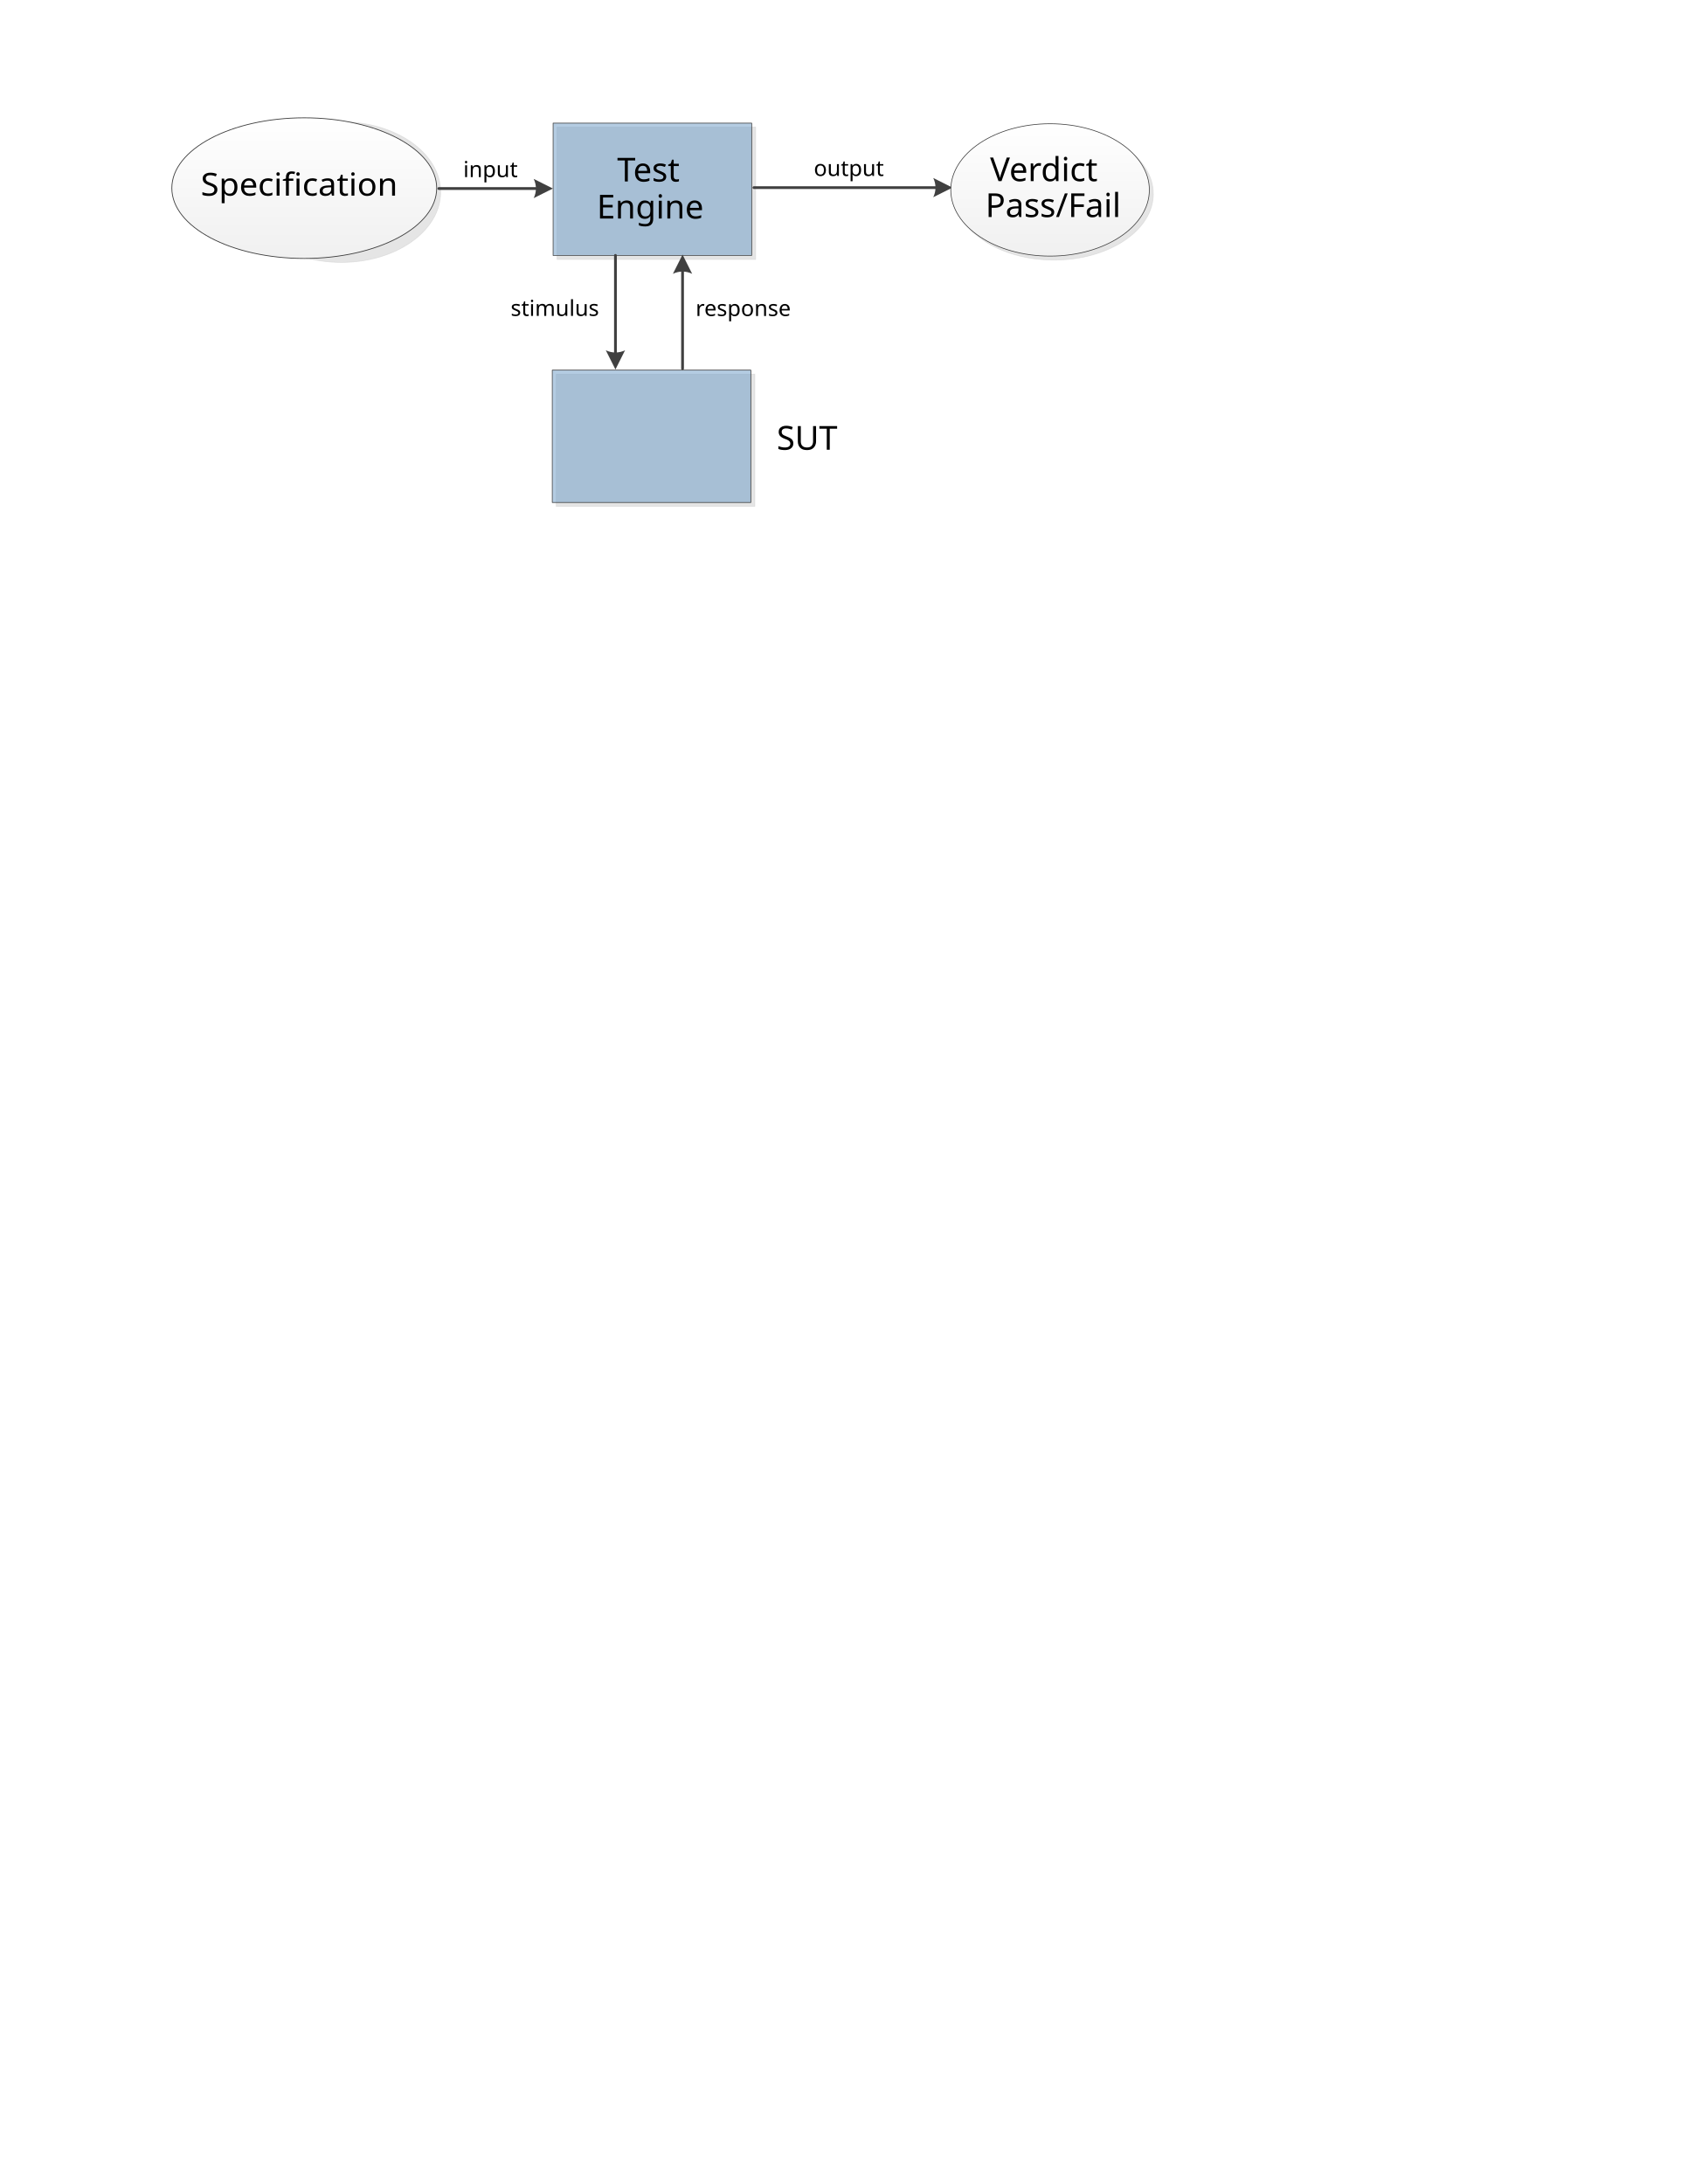
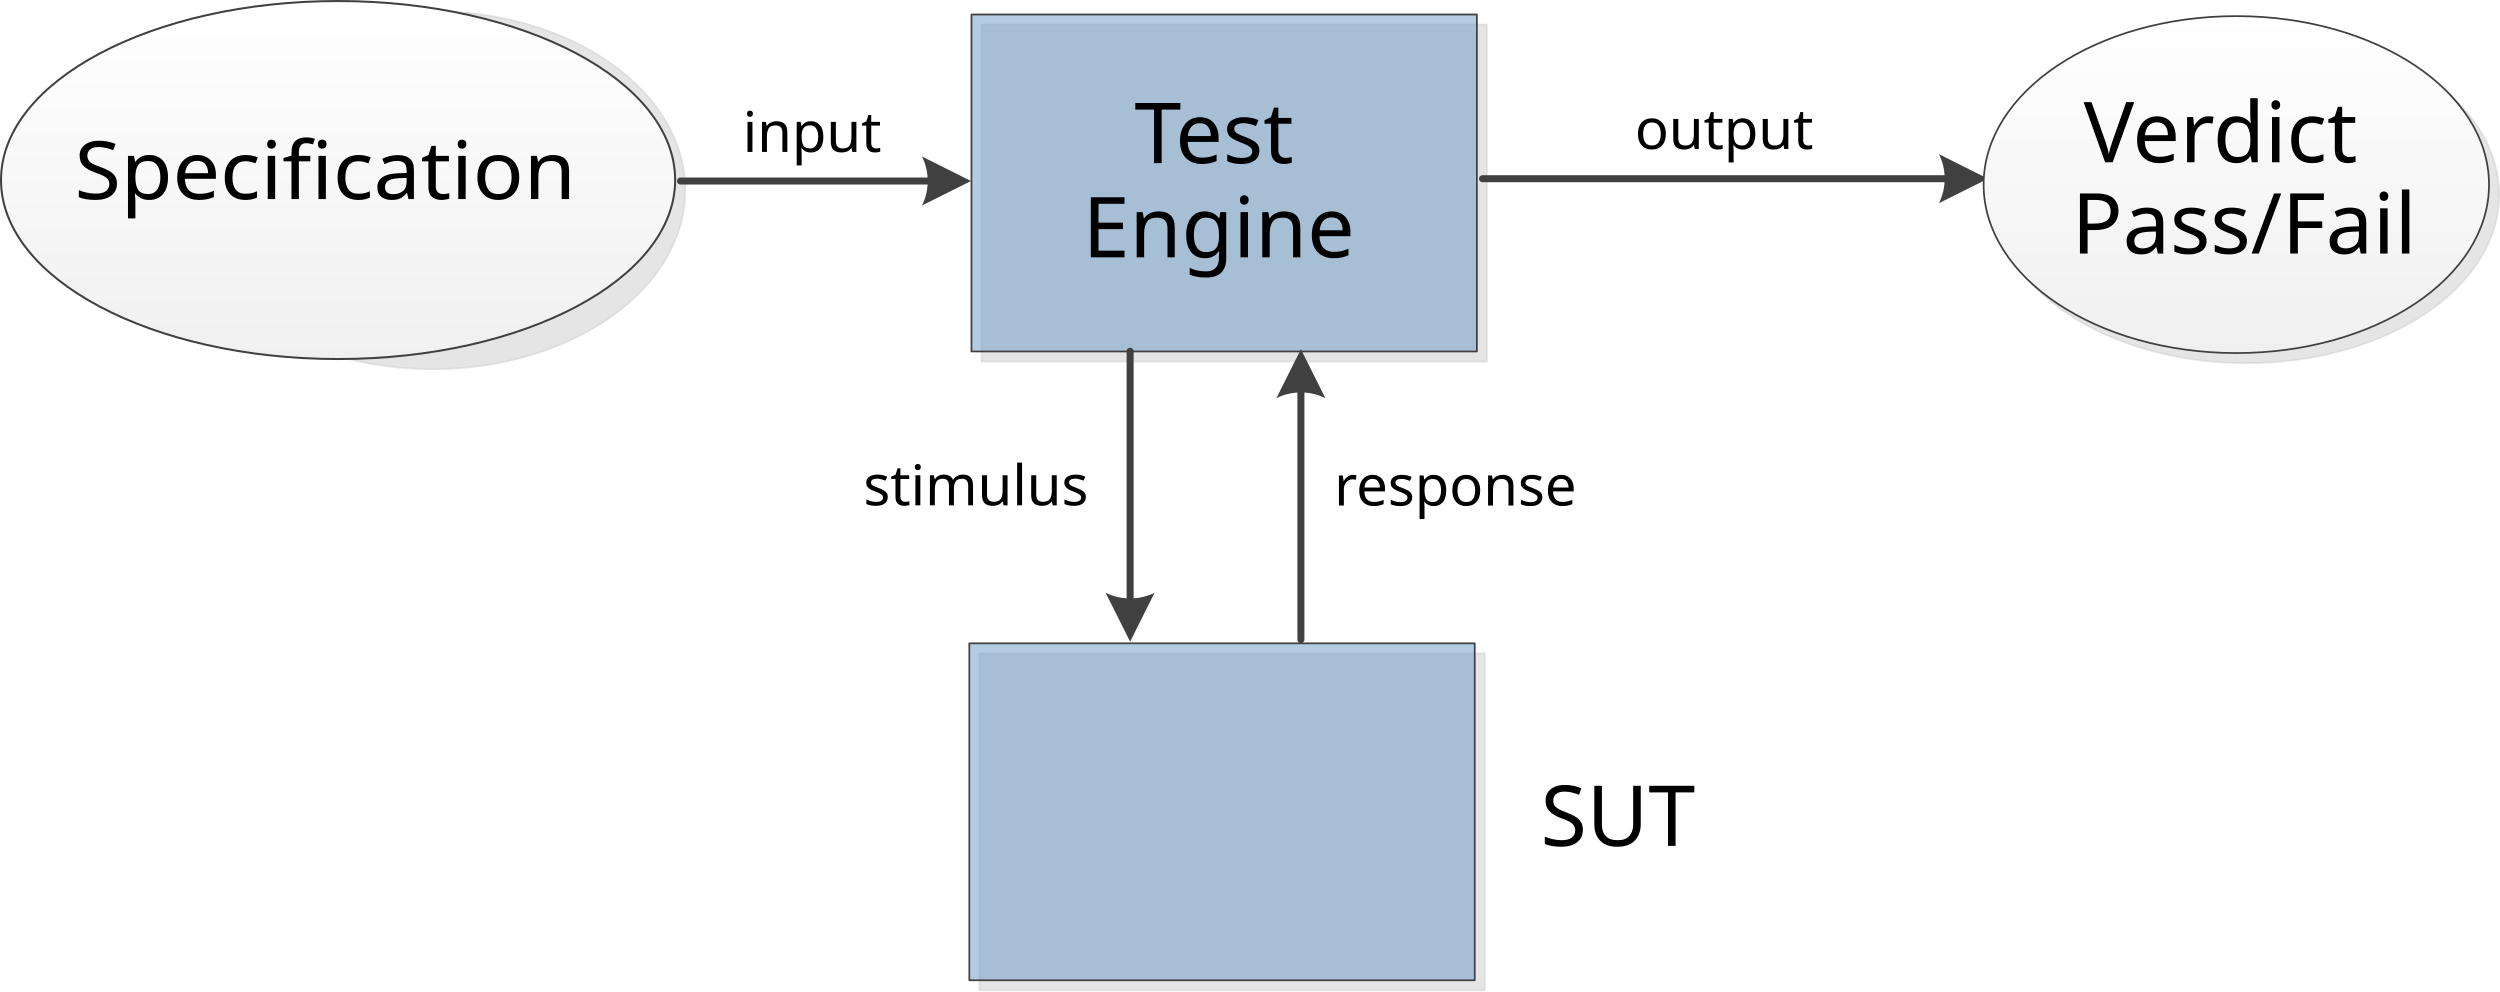
- <svg xmlns="http://www.w3.org/2000/svg" xmlns:ns1="http://schemas.microsoft.com/visio/2003/SVGExtensions/" xmlns:xlink="http://www.w3.org/1999/xlink" width="8.5in" height="11in" viewBox="0 0 612 792" xml:space="preserve" color-interpolation-filters="sRGB" class="st10" id="svg3423" version="1.1">
+ <svg xmlns="http://www.w3.org/2000/svg" xmlns:ns1="http://schemas.microsoft.com/visio/2003/SVGExtensions/" xmlns:xlink="http://www.w3.org/1999/xlink" width="445.19" height="176.516" viewBox="0 0 356.152 141.213" xml:space="preserve" color-interpolation-filters="sRGB" class="st10" id="svg3423" version="1.1" style="font-size:12px;fill:none;stroke-linecap:square;stroke-miterlimit:3;overflow:visible">
  <ns1:documentProperties ns1:langID="1033" ns1:viewMarkup="false">
    <ns1:userDefs>
      <ns1:ud ns1:nameU="msvSubprocessMaster" ns1:prompt="" ns1:val="VT4(Rectangle)" />
      <ns1:ud ns1:nameU="msvNoAutoConnect" ns1:val="VT0(1):26" />
    </ns1:userDefs>
  </ns1:documentProperties>
  <style type="text/css" id="style3425">
	
		.st1 {visibility:visible}
		.st2 {fill:#cdcdcd;fill-opacity:0.5;stroke:#cdcdcd;stroke-linecap:round;stroke-linejoin:round;stroke-opacity:0.5;stroke-width:0.25}
		.st3 {fill:url(#grad30-6);stroke:#404040;stroke-linecap:round;stroke-linejoin:round;stroke-width:0.25}
		.st4 {fill:#000000;font-family:Calibri;font-size:1em}
		.st5 {font-size:1em}
		.st6 {marker-end:url(#mrkr5-34);marker-start:url(#mrkr5-32);stroke:#404040;stroke-linecap:round;stroke-linejoin:round;stroke-width:1}
		.st7 {fill:#404040;fill-opacity:1;stroke:#404040;stroke-opacity:1;stroke-width:0.284}
		.st8 {marker-end:url(#mrkr5-34);stroke:#404040;stroke-linecap:round;stroke-linejoin:round;stroke-width:1}
		.st9 {fill:url(#grad30-29);stroke:#404040;stroke-linecap:round;stroke-linejoin:round;stroke-width:0.25}
		.st10 {fill:none;fill-rule:evenodd;font-size:12px;overflow:visible;stroke-linecap:square;stroke-miterlimit:3}
	
	</style>
  <defs id="Patterns_And_Gradients">
    <linearGradient id="grad30-6" ns1:fillPattern="30" ns1:foreground="#6b9bc7" ns1:foregroundOpacity="0.5" ns1:background="#6b9bc7" ns1:backgroundOpacity="0.5" x1="0" y1="1" x2="0" y2="0">
      <stop offset="0" style="stop-color:#6b9bc7;stop-opacity:0.5" id="stop3429" />
      <stop offset="1" style="stop-color:#6b9bc7;stop-opacity:0.5" id="stop3431" />
    </linearGradient>
    <linearGradient id="grad30-29" ns1:fillPattern="30" ns1:foreground="#f0f0f0" ns1:background="#ffffff" x1="0" y1="1" x2="0" y2="0">
      <stop offset="0" style="stop-color:#f0f0f0;stop-opacity:1" id="stop3434" />
      <stop offset="1" style="stop-color:#ffffff;stop-opacity:1" id="stop3436" />
    </linearGradient>
    <linearGradient xlink:href="#grad30-6" id="linearGradient3569" x1="-0.102" y1="969.313" x2="-0.102" y2="910.27" gradientTransform="scale(1.223687,0.8172026)" gradientUnits="userSpaceOnUse" />
    <linearGradient xlink:href="#grad30-6" id="linearGradient3571" x1="-0.102" y1="969.313" x2="-0.102" y2="910.27" gradientTransform="scale(1.223687,0.8172026)" gradientUnits="userSpaceOnUse" />
    <linearGradient xlink:href="#grad30-6" id="linearGradient3573" x1="-0.102" y1="969.313" x2="-0.102" y2="910.27" gradientTransform="scale(1.223687,0.8172026)" gradientUnits="userSpaceOnUse" />
    <linearGradient xlink:href="#grad30-29" id="linearGradient3577" x1="-0.102" y1="969.313" x2="-0.102" y2="910.27" gradientTransform="scale(1.223687,0.8172026)" gradientUnits="userSpaceOnUse" />
    <linearGradient xlink:href="#grad30-29" id="linearGradient3579" x1="-0.105" y1="940.515" x2="-0.105" y2="879.664" gradientTransform="matrix(1.583703,0,0,0.8422248,-24.03602,0)" gradientUnits="userSpaceOnUse" />
-     <marker style="overflow:visible" id="mrkr5-34-1" class="st7" ns1:arrowType="5" ns1:arrowSize="2" ns1:setback="6.16" refX="-6.16" orient="auto" markerUnits="strokeWidth" overflow="visible">
+     <marker style="fill:#404040;fill-opacity:1;stroke:#404040;stroke-width:0.284;stroke-opacity:1;overflow:visible" id="mrkr5-34-1" class="st7" ns1:arrowType="5" ns1:arrowSize="2" ns1:setback="6.16" refX="-6.16" orient="auto" markerUnits="strokeWidth" overflow="visible">
      <use height="3" width="3" y="0" x="0" xlink:href="#lend5" transform="scale(-3.52,-3.52)" id="use3446-7" />
    </marker>
-     <marker style="overflow:visible" id="mrkr5-34-4" class="st7" ns1:arrowType="5" ns1:arrowSize="2" ns1:setback="6.16" refX="-6.16" orient="auto" markerUnits="strokeWidth" overflow="visible">
+     <marker style="fill:#404040;fill-opacity:1;stroke:#404040;stroke-width:0.284;stroke-opacity:1;overflow:visible" id="mrkr5-34-4" class="st7" ns1:arrowType="5" ns1:arrowSize="2" ns1:setback="6.16" refX="-6.16" orient="auto" markerUnits="strokeWidth" overflow="visible">
      <use height="3" width="3" y="0" x="0" xlink:href="#lend5" transform="scale(-3.52,-3.52)" id="use3446-8" />
    </marker>
-     <marker style="overflow:visible" id="mrkr5-34-17" class="st7" ns1:arrowType="5" ns1:arrowSize="2" ns1:setback="6.16" refX="-6.16" orient="auto" markerUnits="strokeWidth" overflow="visible">
+     <marker style="fill:#404040;fill-opacity:1;stroke:#404040;stroke-width:0.284;stroke-opacity:1;overflow:visible" id="mrkr5-34-17" class="st7" ns1:arrowType="5" ns1:arrowSize="2" ns1:setback="6.16" refX="-6.16" orient="auto" markerUnits="strokeWidth" overflow="visible">
      <use height="3" width="3" y="0" x="0" xlink:href="#lend5" transform="scale(-3.52,-3.52)" id="use3446-4" />
    </marker>
    <linearGradient id="grad30-6-1" ns1:fillPattern="30" ns1:foreground="#6b9bc7" ns1:foregroundOpacity="0.5" ns1:background="#6b9bc7" ns1:backgroundOpacity="0.5" x1="0" y1="1" x2="0" y2="0">
      <stop offset="0" style="stop-color:#6b9bc7;stop-opacity:0.5" id="stop3429-3" />
      <stop offset="1" style="stop-color:#6b9bc7;stop-opacity:0.5" id="stop3431-8" />
    </linearGradient>
-     <marker style="overflow:visible" id="mrkr5-34-8" class="st7" ns1:arrowType="5" ns1:arrowSize="2" ns1:setback="6.16" refX="-6.16" orient="auto" markerUnits="strokeWidth" overflow="visible">
+     <marker style="fill:#404040;fill-opacity:1;stroke:#404040;stroke-width:0.284;stroke-opacity:1;overflow:visible" id="mrkr5-34-8" class="st7" ns1:arrowType="5" ns1:arrowSize="2" ns1:setback="6.16" refX="-6.16" orient="auto" markerUnits="strokeWidth" overflow="visible">
      <use height="3" width="3" y="0" x="0" xlink:href="#lend5" transform="scale(-3.52,-3.52)" id="use3446-6" />
    </marker>
-     <marker style="overflow:visible" id="mrkr5-34-0" class="st7" ns1:arrowType="5" ns1:arrowSize="2" ns1:setback="6.16" refX="-6.16" orient="auto" markerUnits="strokeWidth" overflow="visible">
+     <marker style="fill:#404040;fill-opacity:1;stroke:#404040;stroke-width:0.284;stroke-opacity:1;overflow:visible" id="mrkr5-34-0" class="st7" ns1:arrowType="5" ns1:arrowSize="2" ns1:setback="6.16" refX="-6.16" orient="auto" markerUnits="strokeWidth" overflow="visible">
      <use height="3" width="3" y="0" x="0" xlink:href="#lend5" transform="scale(-3.52,-3.52)" id="use3446-2" />
    </marker>
-     <marker style="overflow:visible" id="mrkr5-9" class="st2" ns1:arrowType="5" ns1:arrowSize="2" ns1:setback="5.8" refX="5.8" orient="auto" markerUnits="strokeWidth" overflow="visible">
+     <marker style="fill:#cdcdcd;fill-opacity:0.5;stroke:#cdcdcd;stroke-width:0.25;stroke-linecap:round;stroke-linejoin:round;stroke-opacity:0.5;overflow:visible" id="mrkr5-9" class="st2" ns1:arrowType="5" ns1:arrowSize="2" ns1:setback="5.8" refX="5.8" orient="auto" markerUnits="strokeWidth" overflow="visible">
      <use height="3" width="3" y="0" x="0" xlink:href="#lend5" transform="scale(3.52,3.52)" id="use17" />
    </marker>
-     <marker style="overflow:visible" id="mrkr5-11" class="st2" ns1:arrowType="5" ns1:arrowSize="2" ns1:setback="6.16" refX="-6.16" orient="auto" markerUnits="strokeWidth" overflow="visible">
+     <marker style="fill:#cdcdcd;fill-opacity:0.5;stroke:#cdcdcd;stroke-width:0.25;stroke-linecap:round;stroke-linejoin:round;stroke-opacity:0.5;overflow:visible" id="mrkr5-11" class="st2" ns1:arrowType="5" ns1:arrowSize="2" ns1:setback="6.16" refX="-6.16" orient="auto" markerUnits="strokeWidth" overflow="visible">
      <use height="3" width="3" y="0" x="0" xlink:href="#lend5" transform="scale(-3.52,-3.52)" id="use20" />
    </marker>
-     <marker style="overflow:visible" id="mrkr5-34-3" class="st7" ns1:arrowType="5" ns1:arrowSize="2" ns1:setback="6.16" refX="-6.16" orient="auto" markerUnits="strokeWidth" overflow="visible">
+     <marker style="fill:#404040;fill-opacity:1;stroke:#404040;stroke-width:0.284;stroke-opacity:1;overflow:visible" id="mrkr5-34-3" class="st7" ns1:arrowType="5" ns1:arrowSize="2" ns1:setback="6.16" refX="-6.16" orient="auto" markerUnits="strokeWidth" overflow="visible">
      <use height="3" width="3" y="0" x="0" xlink:href="#lend5" transform="scale(-3.52,-3.52)" id="use3446-5" />
    </marker>
  </defs>
  <defs id="Markers">
    <g id="lend5">
-       <path d="M 2 1 L -0 0 L 1.981 -0.993 C 1.672 -0.365 1.673 0.373 1.985 1 " style="stroke:none" id="path3440" />
+       <path d="M 2,1 0,0 1.981,-0.993 C 1.672,-0.365 1.673,0.373 1.985,1" style="stroke:none" id="path3440" />
    </g>
-     <marker id="mrkr5-32" class="st7" ns1:arrowType="5" ns1:arrowSize="2" ns1:setback="5.8" refX="5.8" orient="auto" markerUnits="strokeWidth" overflow="visible">
-       <use xlink:href="#lend5" transform="scale(3.52) " id="use3443" />
+     <marker id="mrkr5-32" class="st7" ns1:arrowType="5" ns1:arrowSize="2" ns1:setback="5.8" refX="5.8" orient="auto" markerUnits="strokeWidth" overflow="visible" style="fill:#404040;fill-opacity:1;stroke:#404040;stroke-width:0.284;stroke-opacity:1;overflow:visible">
+       <use xlink:href="#lend5" transform="scale(3.52,3.52)" id="use3443" x="0" y="0" width="3" height="3" />
    </marker>
-     <marker id="mrkr5-34" class="st7" ns1:arrowType="5" ns1:arrowSize="2" ns1:setback="6.16" refX="-6.16" orient="auto" markerUnits="strokeWidth" overflow="visible">
-       <use xlink:href="#lend5" transform="scale(-3.52,-3.52) " id="use3446" />
+     <marker id="mrkr5-34" class="st7" ns1:arrowType="5" ns1:arrowSize="2" ns1:setback="6.16" refX="-6.16" orient="auto" markerUnits="strokeWidth" overflow="visible" style="fill:#404040;fill-opacity:1;stroke:#404040;stroke-width:0.284;stroke-opacity:1;overflow:visible">
+       <use xlink:href="#lend5" transform="scale(-3.52,-3.52)" id="use3446" x="0" y="0" width="3" height="3" />
    </marker>
  </defs>
-   <g ns1:mID="0" ns1:index="1" ns1:groupContext="foregroundPage" id="g3448" transform="translate(-1.677966,-3.355932)">
+   <g ns1:mID="0" ns1:index="1" ns1:groupContext="foregroundPage" id="g3448" transform="translate(-63.83657,-45.93247)">
    <ns1:userDefs>
      <ns1:ud ns1:nameU="msvThemeColors" ns1:val="VT0(36):26" />
      <ns1:ud ns1:nameU="msvThemeEffects" ns1:val="VT0(16):26" />
      <ns1:ud ns1:nameU="msvThemeOrder" ns1:val="VT0(0):26" />
    </ns1:userDefs>
    <ns1:pageProperties ns1:drawingScale="1" ns1:pageScale="1" ns1:drawingUnits="0" ns1:shadowOffsetX="9" ns1:shadowOffsetY="-9" />
    <ns1:layer ns1:name="Connector" ns1:index="0" />
    <g id="shape2-1" ns1:mID="2" ns1:groupContext="shape" transform="translate(202.233,-696)">
      <ns1:userDefs>
        <ns1:ud ns1:nameU="visVersion" ns1:val="VT0(14):26" />
        <ns1:ud ns1:nameU="msvThemeColors" ns1:val="VT0(36):26" />
        <ns1:ud ns1:nameU="msvThemeEffects" ns1:val="VT0(16):26" />
      </ns1:userDefs>
      <ns1:textBlock ns1:margins="rect(4,4,4,4)" />
      <ns1:textRect cx="36" cy="768" width="72" height="48" />
      <g id="shadow2-2" ns1:groupContext="shadow" ns1:shadowOffsetX="1.44" ns1:shadowOffsetY="-1.44" ns1:shadowType="1" transform="translate(1.44,1.44)" class="st1" style="visibility:visible">
        <rect x="0" y="744" width="72" height="48" class="st2" id="rect3458" style="fill:#cdcdcd;fill-opacity:0.5;stroke:#cdcdcd;stroke-width:0.25;stroke-linecap:round;stroke-linejoin:round;stroke-opacity:0.5" />
      </g>
      <rect x="0" y="744" width="72" height="48" class="st3" id="rect3460" style="fill:url(#linearGradient3569);stroke:#404040;stroke-width:0.25;stroke-linecap:round;stroke-linejoin:round" />
      <text x="23.213" y="765.17" class="st4" ns1:langID="1043" id="text3462" style="fill:#000000;font-family:Calibri">Test</text>
      <text x="12.726" y="778.594" class="st4" ns1:langID="1043" style="fill:#000000;font-family:Calibri" id="text3595"> Engine</text>
      <text x="13.565" y="784.886" class="st4" ns1:langID="1043" style="fill:#000000;font-family:Calibri" id="text3598"> </text>
    </g>
    <g id="shape4-18" ns1:mID="4" ns1:groupContext="shape" transform="translate(201.928,-606.4195)">
      <ns1:userDefs>
        <ns1:ud ns1:nameU="visVersion" ns1:val="VT0(14):26" />
        <ns1:ud ns1:nameU="msvThemeColors" ns1:val="VT0(36):26" />
        <ns1:ud ns1:nameU="msvThemeEffects" ns1:val="VT0(16):26" />
      </ns1:userDefs>
      <ns1:textBlock ns1:margins="rect(4,4,4,4)" />
      <ns1:textRect cx="36" cy="768" width="72" height="48" />
      <g id="shadow4-19" ns1:groupContext="shadow" ns1:shadowOffsetX="1.44" ns1:shadowOffsetY="-1.44" ns1:shadowType="1" transform="translate(1.44,1.44)" class="st1" style="visibility:visible">
        <rect x="0" y="744" width="72" height="48" class="st2" id="rect3490" style="fill:#cdcdcd;fill-opacity:0.5;stroke:#cdcdcd;stroke-width:0.25;stroke-linecap:round;stroke-linejoin:round;stroke-opacity:0.5" />
      </g>
      <rect x="0" y="744" width="72" height="48" class="st3" id="rect3492" style="fill:url(#linearGradient3573);stroke:#404040;stroke-width:0.25;stroke-linecap:round;stroke-linejoin:round" />
      <text x="25.212" y="772.858" class="st4" ns1:langID="1043" id="text3494" style="fill:#000000;font-family:Calibri">
        <ns1:paragraph ns1:horizAlign="1" />
        <ns1:tabList />SUT</text>
    </g>
    <g id="shape12-54" ns1:mID="12" ns1:groupContext="shape" ns1:layerMember="0" transform="matrix(-1,0,0,1,275.0381,-711.6102)">
      <ns1:userDefs>
        <ns1:ud ns1:nameU="msvThemeColors" ns1:val="VT0(36):26" />
        <ns1:ud ns1:nameU="msvThemeEffects" ns1:val="VT0(16):26" />
      </ns1:userDefs>
      <path d="m 0,783 -65.84,0" class="st8" id="path3528" style="stroke:#404040;stroke-width:1;stroke-linecap:round;stroke-linejoin:round;marker-end:url(#mrkr5-34)" />
    </g>
    <g id="shape13-60" ns1:mID="13" ns1:groupContext="shape" transform="translate(346.4237,-695.7712)">
      <ns1:userDefs>
        <ns1:ud ns1:nameU="visVersion" ns1:val="VT0(14):26" />
        <ns1:ud ns1:nameU="msvThemeColors" ns1:val="VT0(36):26" />
        <ns1:ud ns1:nameU="msvThemeEffects" ns1:val="VT0(16):26" />
      </ns1:userDefs>
      <ns1:textBlock ns1:margins="rect(4,4,4,4)" />
      <ns1:textRect cx="36" cy="768" width="63.01" height="42" />
      <g id="shadow13-61" ns1:groupContext="shadow" ns1:shadowOffsetX="1.44" ns1:shadowOffsetY="-1.44" ns1:shadowType="1" transform="translate(1.44,1.44)" class="st1" style="visibility:visible">
        <path d="m 0,768 a 36,24 0 1 1 72,0 36,24 0 1 1 -72,0 z" class="st2" id="path3536" style="fill:#cdcdcd;fill-opacity:0.5;stroke:#cdcdcd;stroke-width:0.25;stroke-linecap:round;stroke-linejoin:round;stroke-opacity:0.5" />
      </g>
      <path d="m 0,768 a 36,24 0 1 1 72,0 36,24 0 1 1 -72,0 z" class="st9" id="path3538" style="fill:url(#linearGradient3577);stroke:#404040;stroke-width:0.25;stroke-linecap:round;stroke-linejoin:round" />
      <text x="14.245" y="764.82" class="st4" ns1:langID="1043" id="text3540" style="fill:#000000;font-family:Calibri">Verdict </text>
      <text x="12.567" y="777.824" class="st4" ns1:langID="1043" style="fill:#000000;font-family:Calibri" id="text3601">Pass/Fail</text>
    </g>
    <g id="shape14-67" ns1:mID="14" ns1:groupContext="shape" transform="translate(88.01695,-694.9195)">
      <ns1:userDefs>
        <ns1:ud ns1:nameU="visVersion" ns1:val="VT0(14):26" />
        <ns1:ud ns1:nameU="msvThemeColors" ns1:val="VT0(36):26" />
        <ns1:ud ns1:nameU="msvThemeEffects" ns1:val="VT0(16):26" />
      </ns1:userDefs>
      <ns1:textBlock ns1:margins="rect(4,4,4,4)" />
      <ns1:textRect cx="36" cy="766.5" width="63.01" height="44.625" />
      <g id="shadow14-68" ns1:groupContext="shadow" ns1:shadowOffsetX="1.44" ns1:shadowOffsetY="-1.44" ns1:shadowType="1" transform="translate(1.44,1.44)" class="st1" style="visibility:visible">
        <path d="m 0,766.5 a 36,25.5 0 1 1 72,0 36,25.5 0 1 1 -72,0 z" class="st2" id="path3550" style="fill:#cdcdcd;fill-opacity:0.5;stroke:#cdcdcd;stroke-width:0.25;stroke-linecap:round;stroke-linejoin:round;stroke-opacity:0.5" />
      </g>
      <path d="M -24.036,766.5 A 48.018,25.5 0 1 1 72,766.5 a 48.018,25.5 0 0 1 -96.036,0 z" class="st9" id="path3552" style="fill:url(#linearGradient3579);stroke:#404040;stroke-width:0.289;stroke-linecap:round;stroke-linejoin:round" />
      <text x="-13.266" y="786.033" class="st4" ns1:langID="1043" style="font-size:11.743px;fill:#000000;font-family:Calibri" id="text3587" transform="scale(1.021866,0.9786022)">Specification </text>
      <text x="14.13" y="755.7" class="st4" ns1:langID="1043" style="fill:#000000;font-family:Calibri" id="text3581">
        <tspan x="11.53" class="st5" id="tspan3556" />
        <tspan x="18.39" class="st5" id="tspan3558" />
      </text>
    </g>
    <g id="shape12-54-8" ns1:mID="12" ns1:groupContext="shape" ns1:layerMember="0" transform="matrix(0,-1,1,0,-548.9361,190.7754)">
      <ns1:userDefs>
        <ns1:ud ns1:nameU="msvThemeColors" ns1:val="VT0(36):26" />
        <ns1:ud ns1:nameU="msvThemeEffects" ns1:val="VT0(16):26" />
      </ns1:userDefs>
      <path d="m 94.805,773.771 -35.217,0" class="st8" id="path3528-4" style="stroke:#404040;stroke-width:1;stroke-linecap:round;stroke-linejoin:round;marker-end:url(#mrkr5-34)" clip-path="none" />
    </g>
    <g id="shape12-54-8-0" ns1:mID="12" ns1:groupContext="shape" ns1:layerMember="0" transform="matrix(0,1,1,0,-524.6056,42.25212)">
      <ns1:userDefs>
        <ns1:ud ns1:nameU="msvThemeColors" ns1:val="VT0(36):26" />
        <ns1:ud ns1:nameU="msvThemeEffects" ns1:val="VT0(16):26" />
      </ns1:userDefs>
      <path d="m 94.805,773.771 -35.217,0" class="st8" id="path3528-4-4" style="stroke:#404040;stroke-width:1;stroke-linecap:round;stroke-linejoin:round;marker-end:url(#mrkr5-34)" clip-path="none" />
    </g>
    <text xml:space="preserve" style="font-size:9.6px;font-style:normal;font-variant:normal;font-weight:normal;font-stretch:normal;line-height:125%;letter-spacing:0px;word-spacing:0px;fill:#000000;fill-opacity:1;stroke:none;font-family:Verdana;-inkscape-font-specification:Verdana" x="169.639" y="67.58" id="text3399-8">
      <tspan id="tspan3401-8" x="169.639" y="67.58" style="font-size:8px">input</tspan>
    </text>
    <text xml:space="preserve" style="font-size:9.6px;font-style:normal;font-variant:normal;font-weight:normal;font-stretch:normal;line-height:125%;letter-spacing:0px;word-spacing:0px;fill:#000000;fill-opacity:1;stroke:none;font-family:Verdana;-inkscape-font-specification:Verdana" x="296.745" y="67.161" id="text3399-2">
      <tspan id="tspan3401-4" x="296.745" y="67.161" style="font-size:8px">output</tspan>
    </text>
    <text xml:space="preserve" style="font-size:9.6px;font-style:normal;font-variant:normal;font-weight:normal;font-stretch:normal;line-height:125%;letter-spacing:0px;word-spacing:0px;fill:#000000;fill-opacity:1;stroke:none;font-family:Verdana;-inkscape-font-specification:Verdana" x="186.838" y="117.919" id="text3399-5">
      <tspan x="186.838" y="117.919" style="font-size:8px" id="tspan3426">stimulus</tspan>
    </text>
    <text xml:space="preserve" style="font-size:9.6px;font-style:normal;font-variant:normal;font-weight:normal;font-stretch:normal;line-height:125%;letter-spacing:0px;word-spacing:0px;fill:#000000;fill-opacity:1;stroke:none;font-family:Verdana;-inkscape-font-specification:Verdana" x="253.893" y="117.953" id="text3399-5-1">
      <tspan x="253.893" y="117.953" style="font-size:8px" id="tspan3426-1">response</tspan>
    </text>
    <g id="shape12-54-8-0-8" ns1:mID="12" ns1:groupContext="shape" ns1:layerMember="0" transform="matrix(-1,0,0,1,255.5869,-702.0505)">
      <ns1:userDefs>
        <ns1:ud ns1:nameU="msvThemeColors" ns1:val="VT0(36):26" />
        <ns1:ud ns1:nameU="msvThemeEffects" ns1:val="VT0(16):26" />
      </ns1:userDefs>
      <path d="m 94.805,773.771 -35.217,0" class="st8" id="path3528-4-4-0" style="stroke:#404040;stroke-width:1;stroke-linecap:round;stroke-linejoin:round;marker-end:url(#mrkr5-34)" clip-path="none" />
    </g>
  </g>
</svg>
